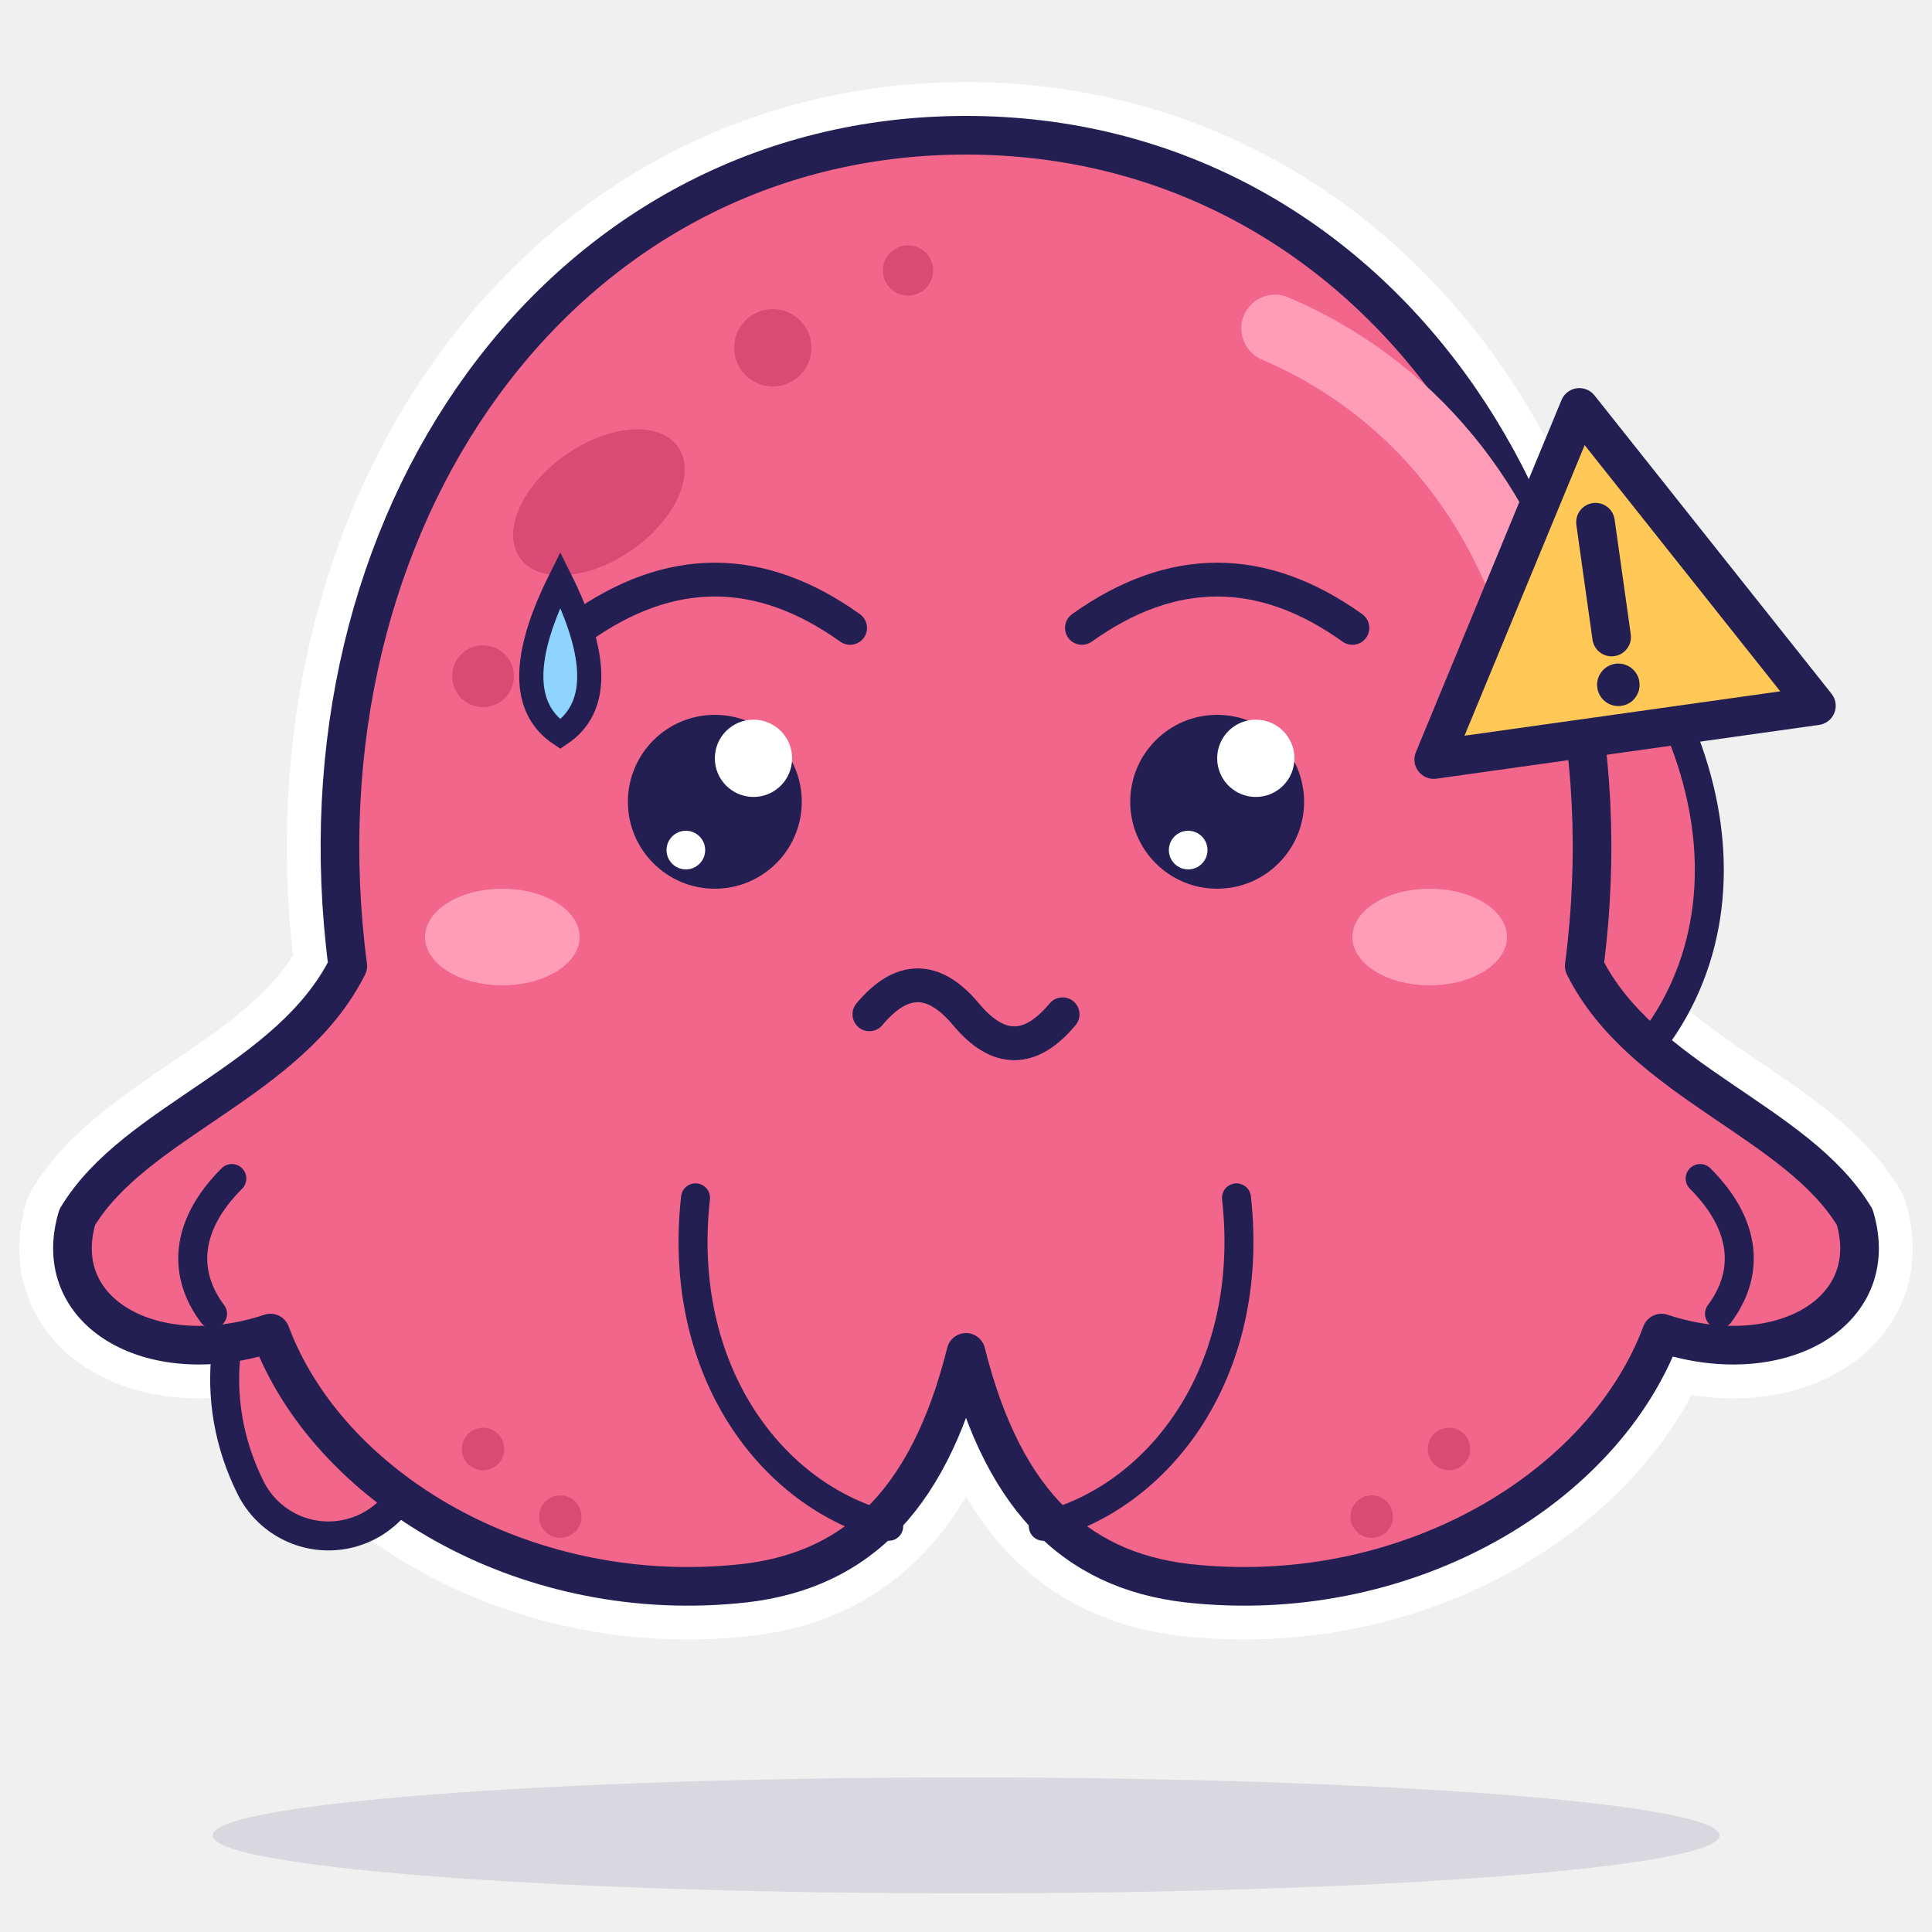
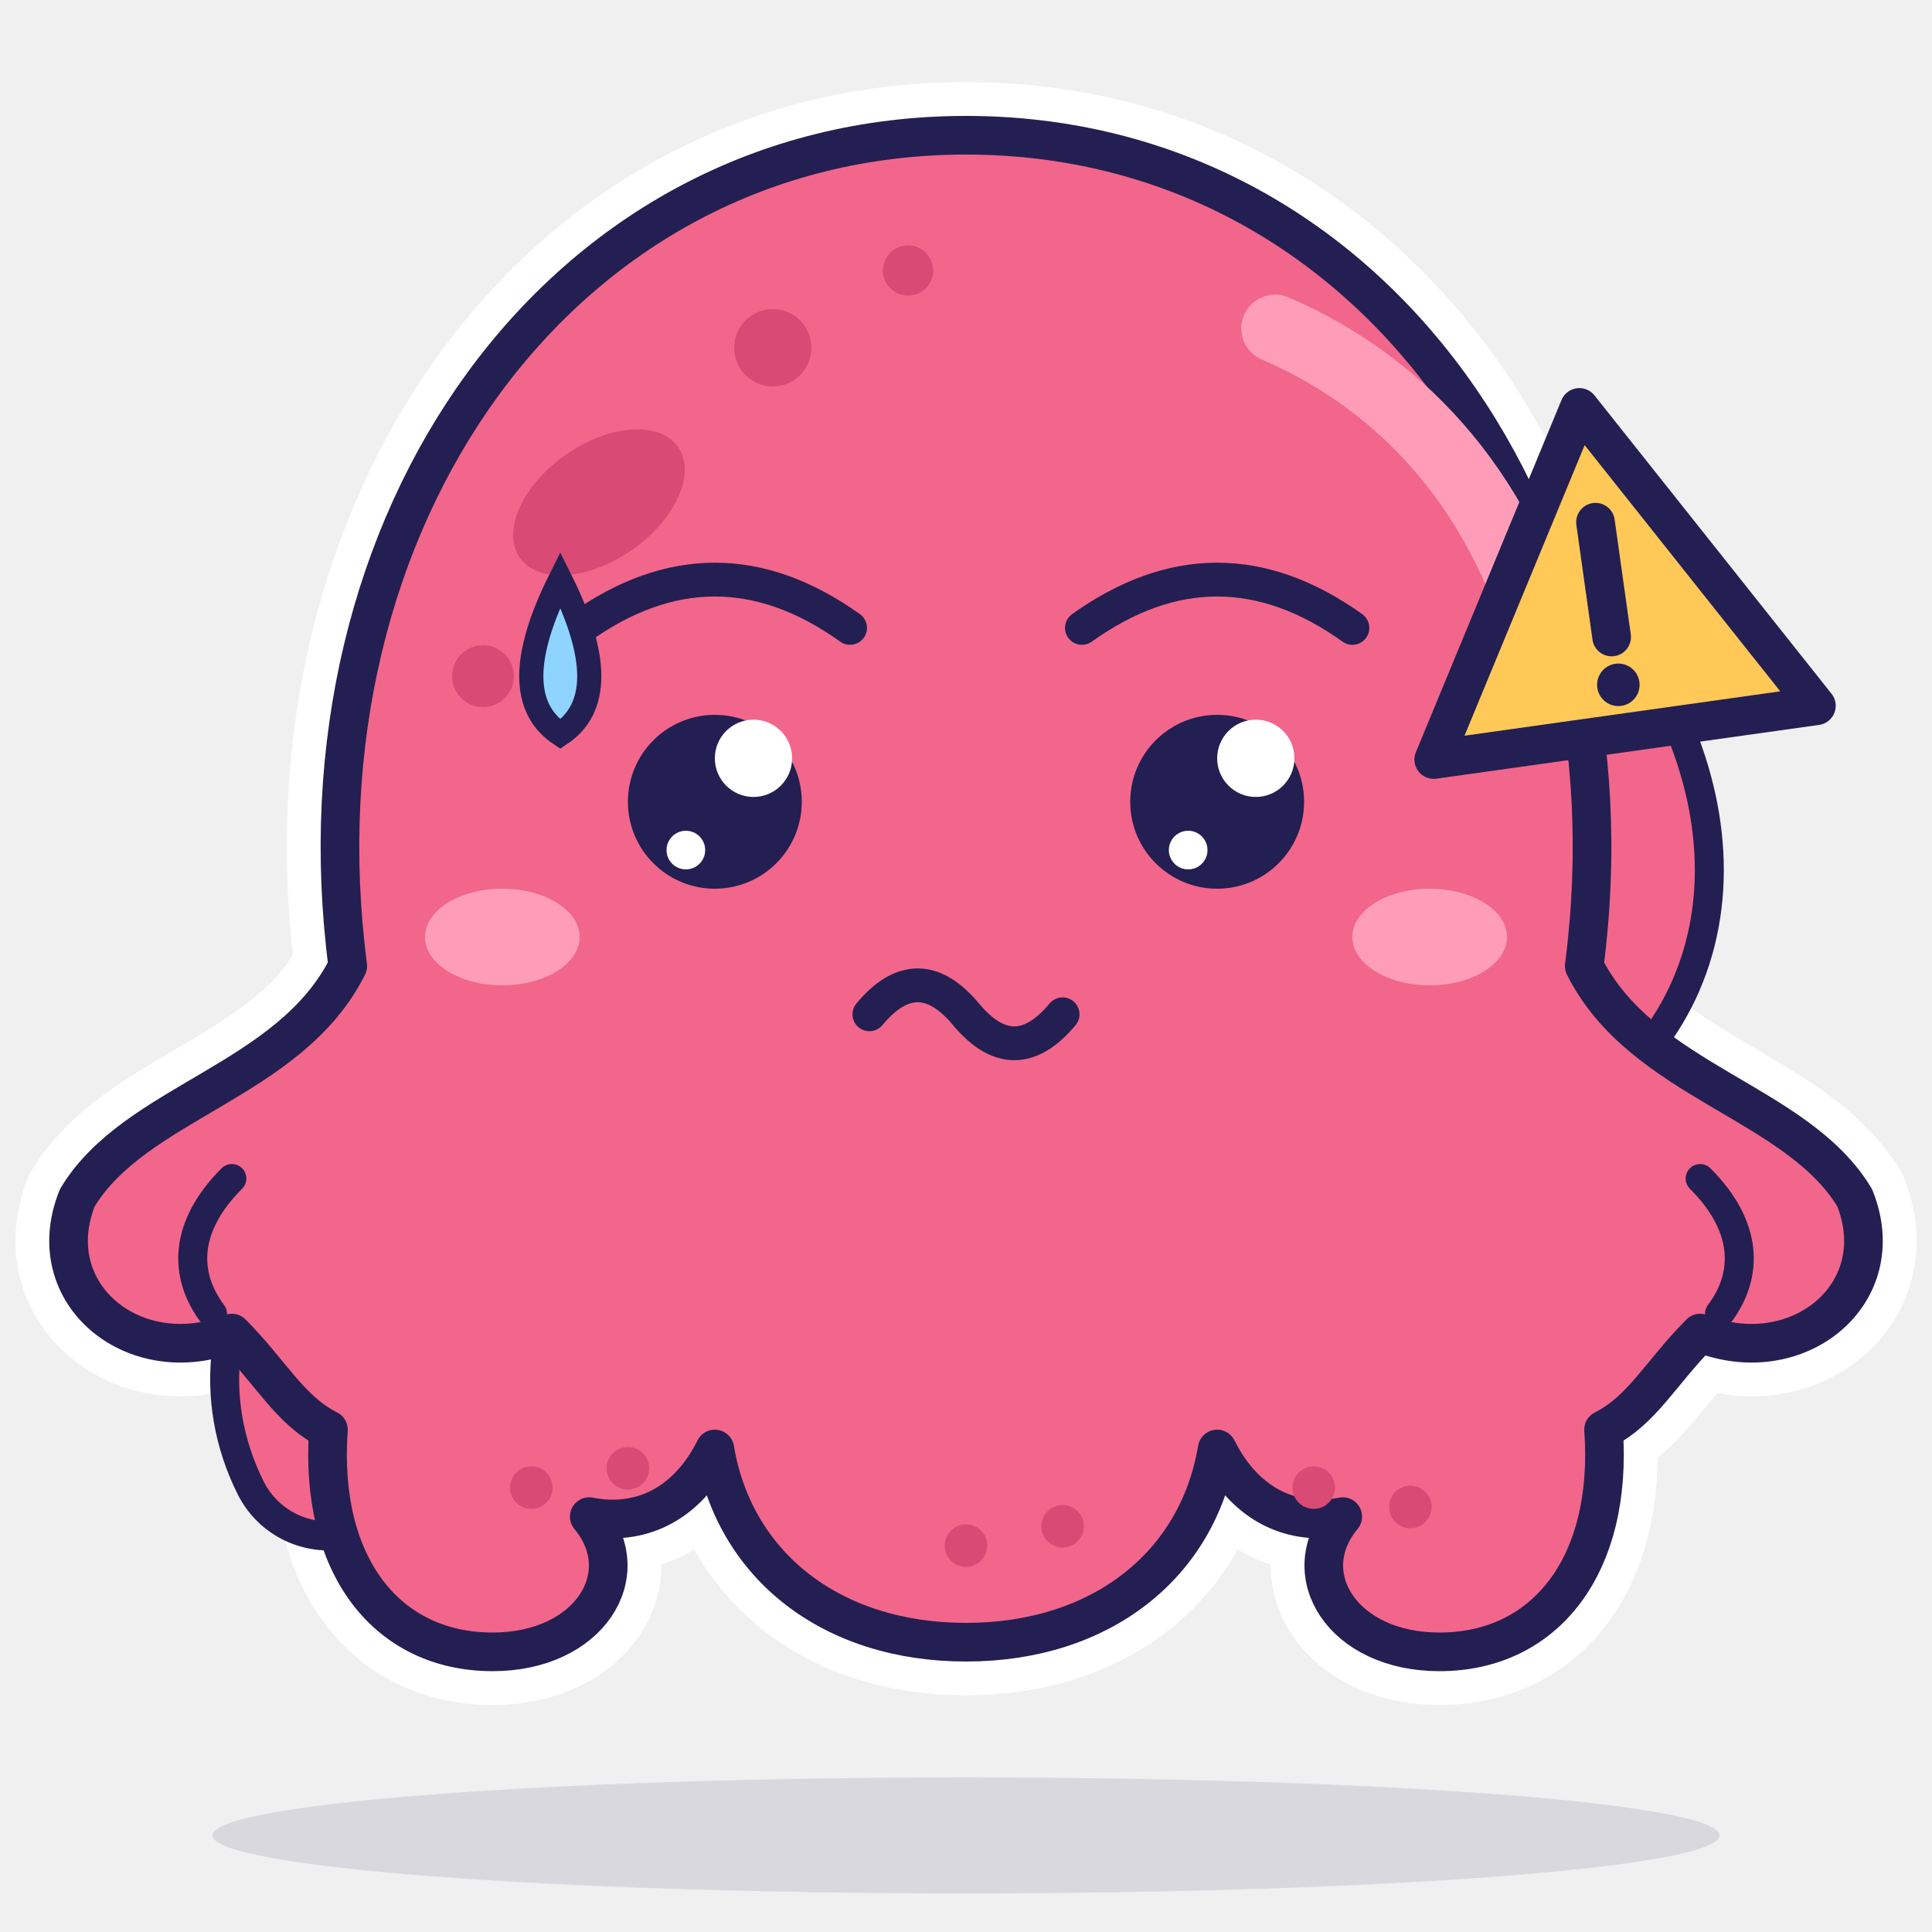
<svg xmlns="http://www.w3.org/2000/svg" viewBox="0 0 200 200" role="img" aria-label="Pouple the octopus">
  <ellipse cx="100" cy="190" rx="78" ry="6" fill="#231F52" opacity=".12" />
-   <path d="M36 100 C30 54 58 14 100 14 C142 14 170 54 164 100 C170 112 186 116 192 126 C195 136 184 142 172 138 C166 154 146 166 124 164 C112 163 104 156 100 140 C96 156 88 163 76 164 C54 166 34 154 28 138 C16 142 5 136 8 126 C14 116 30 112 36 100 Z" fill="#fff" stroke="#fff" stroke-width="11" stroke-linejoin="round" />
+   <path d="M36 100 C30 54 58 14 100 14 C142 14 170 54 164 100 C170 112 186 114 192 124 C196 134 186 142 176 138 C172 142 170 146 166 148 C167 162 160 171 149 171 C139 171 134 163 139 157 C134 158 129 156 126 150 C124 162 114 170 100 170 C86 170 76 162 74 150 C71 156 66 158 61 157 C66 163 61 171 51 171 C40 171 33 162 34 148 C30 146 28 142 24 138 C14 142 4 134 8 124 C14 114 30 112 36 100 Z" fill="#fff" stroke="#fff" stroke-width="11" stroke-linejoin="round" />
  <path d="M144 112 C164 110 172 96 166 80" fill="none" stroke="#231F52" stroke-width="21" stroke-linecap="round" stroke-linejoin="round" />
  <path d="M144 112 C164 110 172 96 166 80" fill="none" stroke="#F2668B" stroke-width="15" stroke-linecap="round" stroke-linejoin="round" />
  <path d="M56 122 C38 124 28 138 34 150" fill="none" stroke="#231F52" stroke-width="21" stroke-linecap="round" stroke-linejoin="round" />
  <path d="M56 122 C38 124 28 138 34 150" fill="none" stroke="#F2668B" stroke-width="15" stroke-linecap="round" stroke-linejoin="round" />
-   <path d="M36 100 C30 54 58 14 100 14 C142 14 170 54 164 100 C170 112 186 116 192 126 C195 136 184 142 172 138 C166 154 146 166 124 164 C112 163 104 156 100 140 C96 156 88 163 76 164 C54 166 34 154 28 138 C16 142 5 136 8 126 C14 116 30 112 36 100 Z" fill="#F2668B" stroke="#231F52" stroke-width="4" stroke-linejoin="round" />
-   <path d="M128 124 C130 142 120 155 108 158" fill="none" stroke="#231F52" stroke-width="3" stroke-linecap="round" />
-   <path d="M72 124 C70 142 80 155 92 158" fill="none" stroke="#231F52" stroke-width="3" stroke-linecap="round" />
+   <path d="M36 100 C30 54 58 14 100 14 C142 14 170 54 164 100 C170 112 186 114 192 124 C196 134 186 142 176 138 C172 142 170 146 166 148 C167 162 160 171 149 171 C139 171 134 163 139 157 C134 158 129 156 126 150 C124 162 114 170 100 170 C86 170 76 162 74 150 C71 156 66 158 61 157 C66 163 61 171 51 171 C40 171 33 162 34 148 C30 146 28 142 24 138 C14 142 4 134 8 124 C14 114 30 112 36 100 Z" fill="#F2668B" stroke="#231F52" stroke-width="4" stroke-linejoin="round" />
  <path d="M176 122 C181 127 181 132 178 136" fill="none" stroke="#231F52" stroke-width="3" stroke-linecap="round" />
  <path d="M24 122 C19 127 19 132 22 136" fill="none" stroke="#231F52" stroke-width="3" stroke-linecap="round" />
  <path d="M132 34 C146 40 156 52 160 68" fill="none" stroke="#FF9DB8" stroke-width="7" stroke-linecap="round" />
  <ellipse cx="62" cy="52" rx="10" ry="6" transform="rotate(-35 62 52)" fill="#D94A74" />
  <circle cx="80" cy="36" r="4" fill="#D94A74" />
  <circle cx="50" cy="70" r="3.2" fill="#D94A74" />
  <circle cx="94" cy="28" r="2.6" fill="#D94A74" />
-   <circle cx="150" cy="150" r="2.2" fill="#D94A74" />
-   <circle cx="142" cy="157" r="2.2" fill="#D94A74" />
-   <circle cx="50" cy="150" r="2.2" fill="#D94A74" />
-   <circle cx="58" cy="157" r="2.2" fill="#D94A74" />
+   <circle cx="146" cy="156" r="2.2" fill="#D94A74" />
+   <circle cx="136" cy="154" r="2.2" fill="#D94A74" />
+   <circle cx="100" cy="160" r="2.2" fill="#D94A74" />
+   <circle cx="110" cy="158" r="2.2" fill="#D94A74" />
+   <circle cx="55" cy="154" r="2.2" fill="#D94A74" />
+   <circle cx="65" cy="152" r="2.2" fill="#D94A74" />
  <g transform="translate(0 -15)">
    <ellipse cx="52" cy="112" rx="8" ry="5" fill="#FF9DB8" />
    <ellipse cx="148" cy="112" rx="8" ry="5" fill="#FF9DB8" />
    <circle cx="74" cy="98" r="9" fill="#231F52" />
    <circle cx="126" cy="98" r="9" fill="#231F52" />
    <circle cx="78" cy="93.5" r="4" fill="#fff" />
    <circle cx="130" cy="93.5" r="4" fill="#fff" />
    <circle cx="71" cy="103" r="2" fill="#fff" />
    <circle cx="123" cy="103" r="2" fill="#fff" />
    <path d="M60 80 Q74 70 88 80" fill="none" stroke="#231F52" stroke-width="3.5" stroke-linecap="round" />
    <path d="M112 80 Q126 70 140 80" fill="none" stroke="#231F52" stroke-width="3.5" stroke-linecap="round" />
    <path d="M90 120 Q95 114 100 120 T110 120" fill="none" stroke="#231F52" stroke-width="3.5" stroke-linecap="round" />
  </g>
  <g transform="translate(146 40) rotate(-8 20 20)">
    <path d="M20 2 L40 36 L0 36 Z" fill="#FFC857" stroke="#231F52" stroke-width="4" stroke-linejoin="round" />
    <path d="M20 14 V26" stroke="#231F52" stroke-width="4" stroke-linecap="round" />
    <circle cx="20" cy="31" r="2.2" fill="#231F52" />
  </g>
  <path d="M150 62 q6 12 0 16 q-6 -4 0 -16 Z" fill="#8ED4FF" stroke="#231F52" stroke-width="2.5" transform="translate(-92 -2)" />
  <path d="M30 120 q4 8 0 12 q-4 -4 0 -12 Z" fill="#8ED4FF" stroke="#231F52" stroke-width="2.5" opacity="0" />
</svg>
